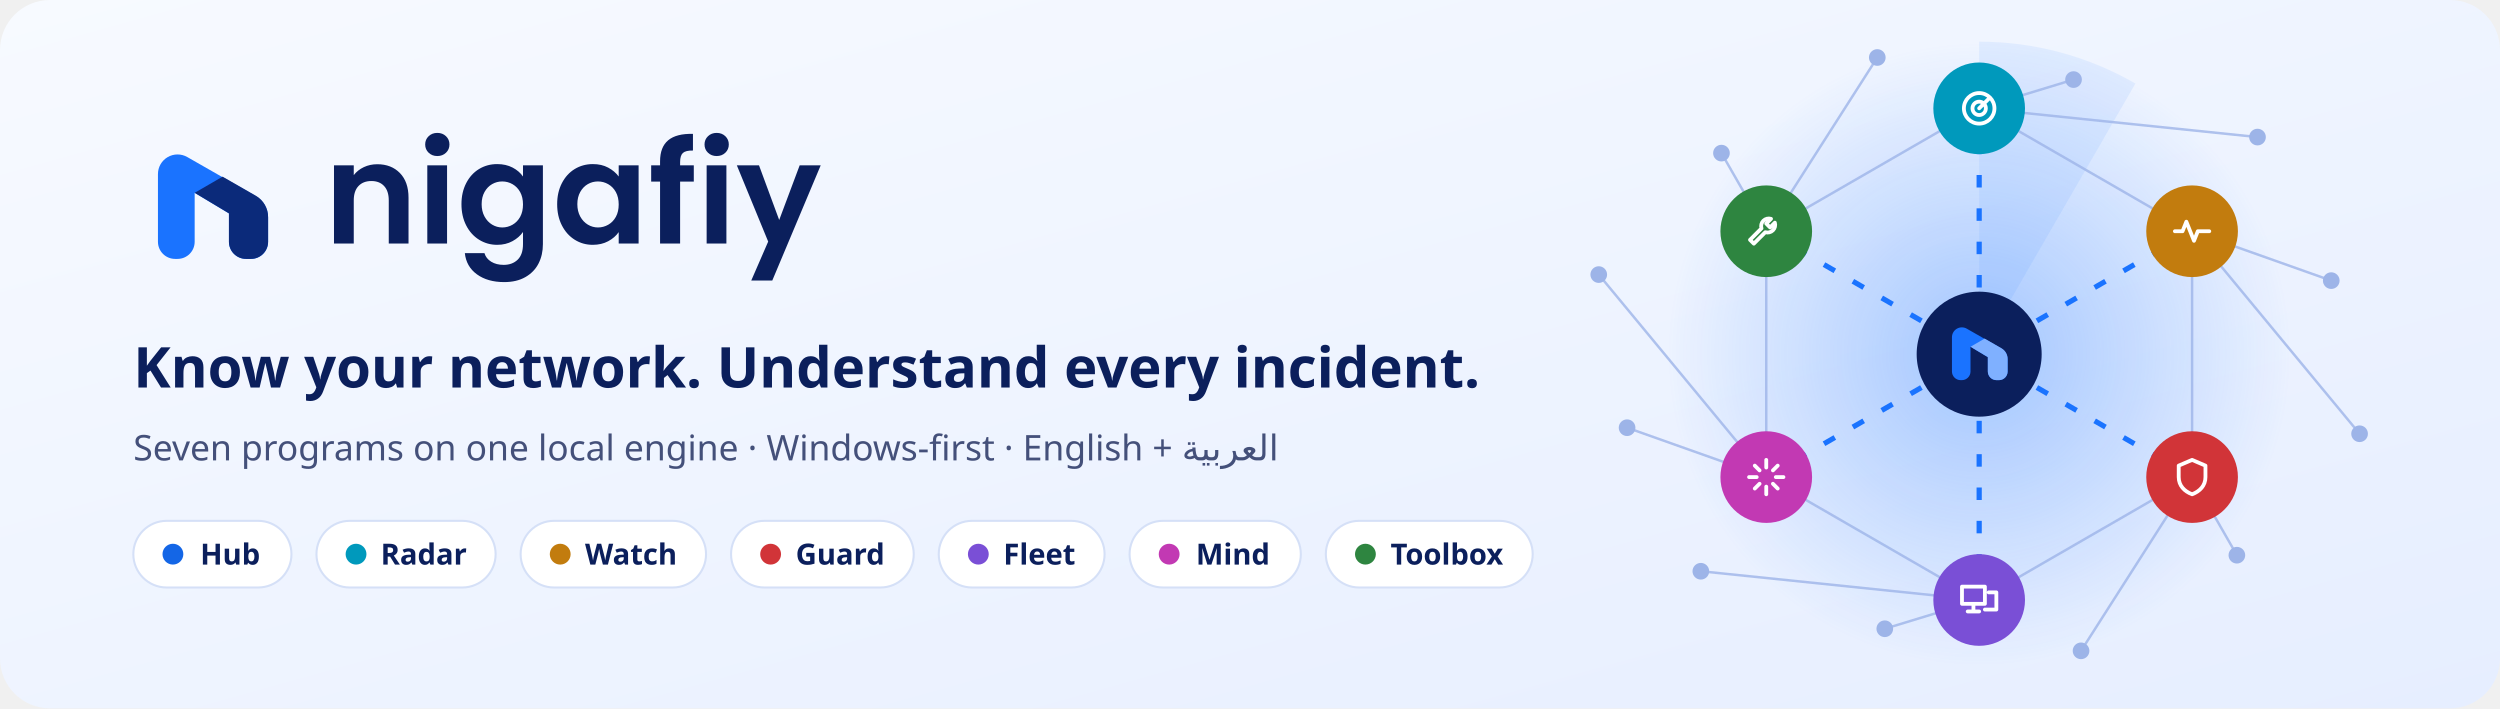
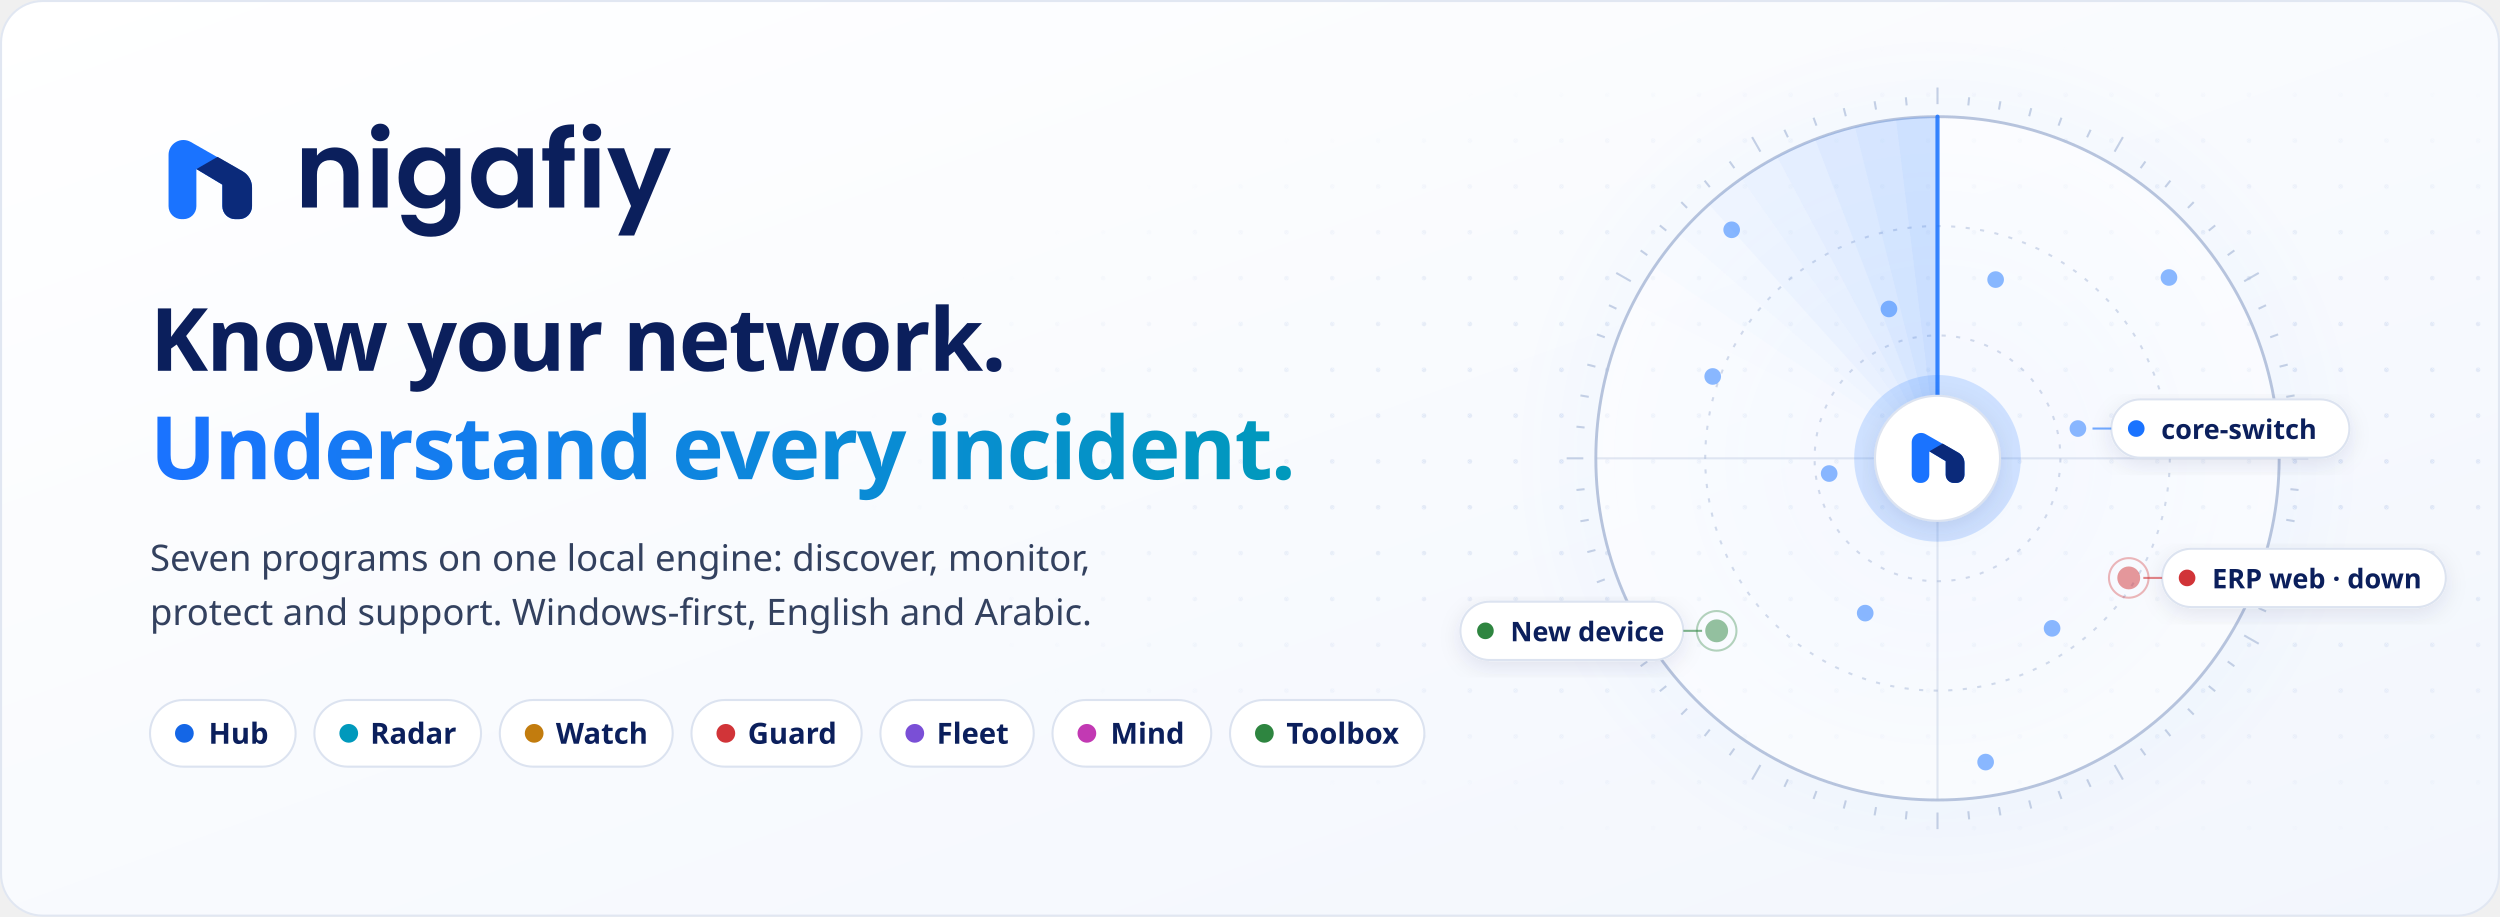
- <svg xmlns="http://www.w3.org/2000/svg" viewBox="0 0 1200 340" width="1200" height="340" role="img" aria-labelledby="t d">
+ <svg xmlns="http://www.w3.org/2000/svg" viewBox="0 0 1200 440" width="1200" height="440" role="img" aria-labelledby="t d">
  <defs>
    <linearGradient id="bg" x1="0" y1="0" x2="1" y2="1">
-       <stop offset="0" stop-color="#F7FAFF" />
-       <stop offset="1" stop-color="#E6EEFF" />
+       <stop offset="0" stop-color="#FFFFFF" />
+       <stop offset="1" stop-color="#F2F6FD" />
    </linearGradient>
-     <radialGradient id="glow" cx="0.5" cy="0.5" r="0.5">
-       <stop offset="0" stop-color="#1A73FF" stop-opacity="0.35" />
+     <linearGradient id="tileLight" x1="0" y1="0" x2="0" y2="1">
+       <stop offset="0" stop-color="#fff" stop-opacity=".22" />
+       <stop offset=".55" stop-color="#fff" stop-opacity="0" />
+     </linearGradient>
+     <pattern id="dots" width="22" height="22" patternUnits="userSpaceOnUse">
+       <circle cx="1.5" cy="1.5" r="1.1" fill="#C9D5EC" />
+     </pattern>
+     <filter id="sh" x="-10%" y="-20%" width="120%" height="150%">
+       <feDropShadow dx="0" dy="3" stdDeviation="5" flood-color="#0B1F5C" flood-opacity="0.09" />
+     </filter>
+     <marker id="arrow" viewBox="0 0 10 10" refX="8.5" refY="5" markerWidth="7" markerHeight="7" orient="auto-start-reverse">
+       <path d="M1.5 1.5L8.5 5L1.5 8.5" fill="none" stroke="#AFBEDA" stroke-width="1.8" stroke-linecap="round" stroke-linejoin="round" />
+     </marker>
+     <marker id="arrowA" viewBox="0 0 10 10" refX="8.5" refY="5" markerWidth="7" markerHeight="7" orient="auto-start-reverse">
+       <path d="M1.5 1.5L8.5 5L1.5 8.5" fill="none" stroke="#1A73FF" stroke-width="1.8" stroke-linecap="round" stroke-linejoin="round" />
+     </marker>
+     <marker id="arrowP" viewBox="0 0 10 10" refX="8.5" refY="5" markerWidth="7" markerHeight="7" orient="auto-start-reverse">
+       <path d="M1.5 1.5L8.5 5L1.5 8.5" fill="none" stroke="#7A4FD6" stroke-width="1.8" stroke-linecap="round" stroke-linejoin="round" />
+     </marker>
+     <marker id="arrowR" viewBox="0 0 10 10" refX="8.5" refY="5" markerWidth="7" markerHeight="7" orient="auto-start-reverse">
+       <path d="M1.5 1.5L8.5 5L1.5 8.5" fill="none" stroke="#D13438" stroke-width="1.8" stroke-linecap="round" stroke-linejoin="round" />
+     </marker>
+     <linearGradient id="headGrad" x1="0" y1="0" x2="1" y2="0">
+       <stop offset="0" stop-color="#1A73FF" />
+       <stop offset="1" stop-color="#0099BC" />
+     </linearGradient>
+     <radialGradient id="scope" cx="0.5" cy="0.5" r="0.5">
+       <stop offset="0" stop-color="#1A73FF" stop-opacity="0.09" />
      <stop offset="1" stop-color="#1A73FF" stop-opacity="0" />
    </radialGradient>
+     <radialGradient id="fadeDots" cx="0.79" cy="0.5" r="0.45">
+       <stop offset="0" stop-color="#fff" stop-opacity=".9" />
+       <stop offset="1" stop-color="#fff" stop-opacity="0" />
+     </radialGradient>
+     <mask id="dotMask">
+       <rect width="1200" height="440" fill="url(#fadeDots)" />
+     </mask>
    <style>
- text{font-family:-apple-system, BlinkMacSystemFont, 'Segoe UI', 'Noto Sans', Helvetica, Arial, sans-serif}
- .flow{stroke:#1A73FF;stroke-width:2.5;stroke-dasharray:6 10;animation:flow 1.6s linear infinite}
- .pulse{transform-box:fill-box;transform-origin:center;animation:pulse 3s ease-out infinite;opacity:0}
- .blink{fill:#9DB4E8;animation:blink 5.4s ease-in-out infinite}
- .halo{transform-box:fill-box;transform-origin:center;animation:breathe 4s ease-in-out infinite}
- .sweep{transform-origin:950px 170px;animation:spin 9s linear infinite}
- @keyframes flow{to{stroke-dashoffset:-32}}
- @keyframes pulse{0%{transform:scale(1);opacity:.7}100%{transform:scale(2.1);opacity:0}}
- @keyframes blink{0%,100%{opacity:.45}50%{opacity:1}}
- @keyframes breathe{0%,100%{transform:scale(.92);opacity:.7}50%{transform:scale(1.08);opacity:1}}
+ text{font-family:-apple-system, BlinkMacSystemFont, 'Segoe UI', 'Noto Sans', 'Noto Sans Arabic', Tahoma, Helvetica, Arial, sans-serif}
+ .pk{animation-name:pk;animation-iteration-count:infinite;animation-timing-function:cubic-bezier(.45,0,.4,1)}
+ @keyframes pk{0%{stroke-dashoffset:8}62%,100%{stroke-dashoffset:-101}}
+ 
+ .sweep{transform-origin:930px 220px;animation:spin 9s linear infinite}
+ .blip{animation:blip 9s ease-out infinite;opacity:.5}
+ .ping{transform-box:fill-box;transform-origin:center;animation:ping 9s ease-out infinite;opacity:0}
+ .core{transform-box:fill-box;transform-origin:center;animation:breathe 4.5s ease-in-out infinite}
@keyframes spin{to{transform:rotate(360deg)}}
- @media (prefers-reduced-motion: reduce){.a,.a *{animation:none!important}}
+ @keyframes blip{0%{opacity:1}55%,100%{opacity:.42}}
+ @keyframes ping{0%{transform:scale(1);opacity:.85}22%{transform:scale(4.2);opacity:0}100%{opacity:0}}
+ @keyframes breathe{0%,100%{transform:scale(1);opacity:.14}50%{transform:scale(1.25);opacity:.3}}
+ @media (prefers-reduced-motion: reduce){*{animation:none!important}.pk{display:none}.rm-show{opacity:1!important}}
</style>
  </defs>
-   <rect width="1200" height="340" rx="24" fill="url(#bg)" />
-   <svg x="64" y="62" width="330" height="75.2" viewBox="0 0 486.86 110.99">
+   <rect x=".5" y=".5" width="1199" height="439" rx="20" fill="url(#bg)" stroke="#E1E7F2" />
+   <rect x="1" y="1" width="1198" height="438" rx="20" fill="url(#dots)" mask="url(#dotMask)" />
+   <svg x="72" y="58" width="250" height="57" viewBox="0 0 486.86 110.99">
    <g transform="scale(3.4683)">
      <path d="M5 9.2a4 4 0 0 1 6-3.5l14 8A5 5 0 0 1 27.5 18v5a3.5 3.5 0 0 1-3.5 3.5h-1a3.5 3.5 0 0 1-3.5-3.5v-5.8L12.5 13v10a3.5 3.5 0 0 1-3.5 3.5h-.5A3.5 3.5 0 0 1 5 23z" fill="#1A73FF" />
      <path d="M12.5 13l5.7-3.3 6.8 3.9A5 5 0 0 1 27.5 18v5a3.5 3.5 0 0 1-3.5 3.5h-1a3.5 3.5 0 0 1-3.5-3.5v-5.8z" fill="#0B2A7A" />
    </g>
    <path d="M37.6 -56.2Q47.5 -56.2 53.6 -49.95Q59.7 -43.7 59.7 -32.5L59.7 -32.5L59.7 0L45.7 0L45.7 -30.6Q45.7 -37.2 42.4 -40.75Q39.1 -44.3 33.4 -44.3L33.4 -44.3Q27.6 -44.3 24.25 -40.75Q20.9 -37.2 20.9 -30.6L20.9 -30.6L20.9 0L6.9 0L6.9 -55.4L20.9 -55.4L20.9 -48.5Q23.7 -52.1 28.05 -54.15Q32.4 -56.2 37.6 -56.2L37.6 -56.2M80.1 -62Q76.4 -62 73.95 -64.35Q71.5 -66.7 71.5 -70.2L71.5 -70.2Q71.5 -73.7 73.95 -76.05Q76.4 -78.4 80.1 -78.4L80.1 -78.4Q83.8 -78.4 86.25 -76.05Q88.7 -73.7 88.7 -70.2L88.7 -70.2Q88.7 -66.7 86.25 -64.35Q83.8 -62 80.1 -62L80.1 -62M73 -55.4L87 -55.4L87 0L73 0L73 -55.4M122.5 -56.3Q128.7 -56.3 133.4 -53.85Q138.1 -51.4 140.8 -47.5L140.8 -47.5L140.8 -55.4L154.9 -55.4L154.9 0.4Q154.9 8.1 151.8 14.15Q148.7 20.2 142.5 23.75Q136.3 27.3 127.5 27.3L127.5 27.3Q115.7 27.3 108.15 21.8Q100.6 16.3 99.6 6.8L99.6 6.8L113.5 6.8Q114.6 10.6 118.25 12.85Q121.9 15.1 127.1 15.1L127.1 15.1Q133.2 15.1 137 11.45Q140.8 7.8 140.8 0.4L140.8 0.4L140.8 -8.2Q138.1 -4.3 133.35 -1.7Q128.6 0.9 122.5 0.9L122.5 0.9Q115.5 0.9 109.7 -2.7Q103.9 -6.3 100.55 -12.85Q97.2 -19.4 97.2 -27.9L97.2 -27.9Q97.2 -36.3 100.55 -42.8Q103.9 -49.3 109.65 -52.8Q115.4 -56.3 122.5 -56.3L122.5 -56.3M140.8 -27.7Q140.8 -32.8 138.8 -36.45Q136.8 -40.1 133.4 -42.05Q130 -44 126.1 -44L126.1 -44Q122.2 -44 118.9 -42.1Q115.6 -40.2 113.55 -36.55Q111.5 -32.9 111.5 -27.9L111.5 -27.9Q111.5 -22.9 113.55 -19.15Q115.6 -15.4 118.95 -13.4Q122.3 -11.4 126.1 -11.4L126.1 -11.4Q130 -11.4 133.4 -13.35Q136.8 -15.3 138.8 -18.95Q140.8 -22.6 140.8 -27.7L140.8 -27.7M165 -27.9Q165 -36.3 168.35 -42.8Q171.7 -49.3 177.45 -52.8Q183.2 -56.3 190.3 -56.3L190.3 -56.3Q196.5 -56.3 201.15 -53.8Q205.8 -51.3 208.6 -47.5L208.6 -47.5L208.6 -55.4L222.7 -55.4L222.7 0L208.6 0L208.6 -8.1Q205.9 -4.2 201.15 -1.65Q196.4 0.9 190.2 0.9L190.2 0.9Q183.2 0.9 177.45 -2.7Q171.7 -6.3 168.35 -12.85Q165 -19.4 165 -27.9L165 -27.9M208.6 -27.7Q208.6 -32.8 206.6 -36.45Q204.6 -40.1 201.2 -42.05Q197.8 -44 193.9 -44L193.9 -44Q190 -44 186.7 -42.1Q183.4 -40.2 181.35 -36.55Q179.3 -32.9 179.3 -27.9L179.3 -27.9Q179.3 -22.9 181.35 -19.15Q183.4 -15.4 186.75 -13.4Q190.1 -11.4 193.9 -11.4L193.9 -11.4Q197.8 -11.4 201.2 -13.35Q204.6 -15.3 206.6 -18.95Q208.6 -22.6 208.6 -27.7L208.6 -27.7M261.8 -55.4L261.8 -43.9L252.1 -43.9L252.1 0L237.9 0L237.9 -43.9L231.6 -43.9L231.6 -55.4L237.9 -55.4L237.9 -58.2Q237.9 -68.4 243.7 -73.2Q249.5 -78 261.2 -77.7L261.2 -77.7L261.2 -65.9Q256.1 -66 254.1 -64.2Q252.1 -62.4 252.1 -57.7L252.1 -57.7L252.1 -55.4L261.8 -55.4M278 -62Q274.3 -62 271.85 -64.35Q269.4 -66.7 269.4 -70.2L269.4 -70.2Q269.4 -73.7 271.85 -76.05Q274.3 -78.4 278 -78.4L278 -78.4Q281.7 -78.4 284.15 -76.05Q286.6 -73.7 286.6 -70.2L286.6 -70.2Q286.6 -66.7 284.15 -64.35Q281.7 -62 278 -62L278 -62M270.9 -55.4L284.9 -55.4L284.9 0L270.9 0L270.9 -55.4M336.8 -55.4L351.7 -55.4L317.4 26.2L302.5 26.2L314.5 -1.4L292.3 -55.4L308 -55.4L322.3 -16.7L336.8 -55.4" transform="translate(135.16 81.04)" fill="#0B1F5C" />
  </svg>
-   <text x="64" y="186" font-size="27" font-weight="700" fill="#0B1F5C">Know your network. Understand every incident.</text>
-   <text x="64" y="221" font-size="17" fill="#44507A">Seven programs on one local engine · Windows-first · English + العربية</text>
-   <g>
-     <rect x="64.0" y="250" width="75.9" height="32" rx="16" fill="#FFFFFF" stroke="#D5E0F7" />
-     <circle cx="83.0" cy="266" r="5" fill="#1466E6" />
-     <text x="110.5" y="271" text-anchor="middle" font-size="14" font-weight="600" fill="#0B1F5C">Hub</text>
-   </g>
-   <g>
-     <rect x="151.9" y="250" width="86.0" height="32" rx="16" fill="#FFFFFF" stroke="#D5E0F7" />
-     <circle cx="170.9" cy="266" r="5" fill="#0099BC" />
-     <text x="203.4" y="271" text-anchor="middle" font-size="14" font-weight="600" fill="#0B1F5C">Radar</text>
-   </g>
-   <g>
-     <rect x="249.9" y="250" width="89.0" height="32" rx="16" fill="#FFFFFF" stroke="#D5E0F7" />
-     <circle cx="268.9" cy="266" r="5" fill="#C27C0E" />
-     <text x="302.9" y="271" text-anchor="middle" font-size="14" font-weight="600" fill="#0B1F5C">Watch</text>
-   </g>
-   <g>
-     <rect x="350.9" y="250" width="87.7" height="32" rx="16" fill="#FFFFFF" stroke="#D5E0F7" />
-     <circle cx="369.9" cy="266" r="5" fill="#D13438" />
-     <text x="403.3" y="271" text-anchor="middle" font-size="14" font-weight="600" fill="#0B1F5C">Guard</text>
-   </g>
-   <g>
-     <rect x="450.6" y="250" width="79.6" height="32" rx="16" fill="#FFFFFF" stroke="#D5E0F7" />
-     <circle cx="469.6" cy="266" r="5" fill="#7A4FD6" />
-     <text x="498.9" y="271" text-anchor="middle" font-size="14" font-weight="600" fill="#0B1F5C">Fleet</text>
-   </g>
-   <g>
-     <rect x="542.2" y="250" width="82.2" height="32" rx="16" fill="#FFFFFF" stroke="#D5E0F7" />
-     <circle cx="561.2" cy="266" r="5" fill="#C239B3" />
-     <text x="591.8" y="271" text-anchor="middle" font-size="14" font-weight="600" fill="#0B1F5C">Mind</text>
-   </g>
-   <g>
-     <rect x="636.4" y="250" width="99.3" height="32" rx="16" fill="#FFFFFF" stroke="#D5E0F7" />
-     <circle cx="655.4" cy="266" r="5" fill="#2E8540" />
-     <text x="694.5" y="271" text-anchor="middle" font-size="14" font-weight="600" fill="#0B1F5C">Toolbox</text>
-   </g>
-   <g class="a">
-     <circle class="halo" cx="950" cy="170" r="150" fill="url(#glow)" />
-     <g class="sweep">
-       <path d="M950 170L950 20A150 150 0 0 1 1025.0 40.1Z" fill="#1A73FF" opacity="0.08" />
-     </g>
-     <g stroke="#9DB4E8" stroke-width="1.2" opacity="0.8">
-       <line x1="950" y1="52" x2="995.3" y2="38.2" />
-       <line x1="950" y1="52" x2="1083.6" y2="65.8" />
-       <line x1="1052.2" y1="111" x2="1119" y2="134.7" />
-       <line x1="1052.2" y1="111" x2="1132.6" y2="208.2" />
-       <line x1="1052.2" y1="229" x2="1073.7" y2="266.5" />
-       <line x1="1052.2" y1="229" x2="998.9" y2="312.4" />
-       <line x1="950" y1="288" x2="904.7" y2="301.8" />
-       <line x1="950" y1="288" x2="816.4" y2="274.2" />
-       <line x1="847.8" y1="229" x2="781" y2="205.3" />
-       <line x1="847.8" y1="229" x2="767.4" y2="131.8" />
-       <line x1="847.8" y1="111" x2="826.3" y2="73.5" />
-       <line x1="847.8" y1="111" x2="901.1" y2="27.6" />
-       <line x1="950" y1="52" x2="1052.2" y2="111" />
-       <line x1="1052.2" y1="111" x2="1052.2" y2="229" />
-       <line x1="1052.2" y1="229" x2="950" y2="288" />
-       <line x1="950" y1="288" x2="847.8" y2="229" />
-       <line x1="847.8" y1="229" x2="847.8" y2="111" />
-       <line x1="847.8" y1="111" x2="950" y2="52" />
-     </g>
-     <g>
-       <line class="flow" style="animation-delay:-0.00s" x1="950" y1="170" x2="950" y2="52" />
-       <line class="flow" style="animation-delay:-0.35s" x1="950" y1="170" x2="1052.2" y2="111" />
-       <line class="flow" style="animation-delay:-0.70s" x1="950" y1="170" x2="1052.2" y2="229" />
-       <line class="flow" style="animation-delay:-1.05s" x1="950" y1="170" x2="950" y2="288" />
-       <line class="flow" style="animation-delay:-1.40s" x1="950" y1="170" x2="847.8" y2="229" />
-       <line class="flow" style="animation-delay:-1.75s" x1="950" y1="170" x2="847.8" y2="111" />
-     </g>
-     <circle class="blink" style="animation-delay:0.00s" cx="995.3" cy="38.2" r="4" />
-     <circle class="blink" style="animation-delay:0.45s" cx="1083.6" cy="65.8" r="4" />
-     <circle class="blink" style="animation-delay:0.90s" cx="1119" cy="134.7" r="4" />
-     <circle class="blink" style="animation-delay:1.35s" cx="1132.6" cy="208.2" r="4" />
-     <circle class="blink" style="animation-delay:1.80s" cx="1073.7" cy="266.5" r="4" />
-     <circle class="blink" style="animation-delay:2.25s" cx="998.9" cy="312.4" r="4" />
-     <circle class="blink" style="animation-delay:2.70s" cx="904.7" cy="301.8" r="4" />
-     <circle class="blink" style="animation-delay:3.15s" cx="816.4" cy="274.2" r="4" />
-     <circle class="blink" style="animation-delay:3.60s" cx="781" cy="205.3" r="4" />
-     <circle class="blink" style="animation-delay:4.05s" cx="767.4" cy="131.8" r="4" />
-     <circle class="blink" style="animation-delay:4.50s" cx="826.3" cy="73.5" r="4" />
-     <circle class="blink" style="animation-delay:4.95s" cx="901.1" cy="27.6" r="4" />
-     <g>
-       <circle class="pulse" style="animation-delay:0.0s" cx="950" cy="52" r="22" fill="none" stroke="#0099BC" stroke-width="2" />
-       <circle cx="950" cy="52" r="22" fill="#0099BC" />
-       <path d="M12 12m-8 0a8 8 0 1 0 16 0a8 8 0 1 0-16 0M12 12m-3.5 0a3.5 3.5 0 1 0 7 0a3.5 3.5 0 1 0-7 0M12 12l5.5-5.5" transform="translate(939.00 41.00) scale(0.9167)" fill="none" stroke="#fff" stroke-width="2" stroke-linecap="round" stroke-linejoin="round" />
-     </g>
-     <g>
-       <circle class="pulse" style="animation-delay:0.5s" cx="1052.2" cy="111" r="22" fill="none" stroke="#C27C0E" stroke-width="2" />
-       <circle cx="1052.2" cy="111" r="22" fill="#C27C0E" />
-       <path d="M3 12h4l2-5 4 10 2-5h6" transform="translate(1041.20 100.00) scale(0.9167)" fill="none" stroke="#fff" stroke-width="2" stroke-linecap="round" stroke-linejoin="round" />
-     </g>
-     <g>
-       <circle class="pulse" style="animation-delay:1.0s" cx="1052.2" cy="229" r="22" fill="none" stroke="#D13438" stroke-width="2" />
-       <circle cx="1052.2" cy="229" r="22" fill="#D13438" />
-       <path d="M12 3l7 3v6c0 4.5-3 7.5-7 9-4-1.5-7-4.5-7-9V6z" transform="translate(1041.20 218.00) scale(0.9167)" fill="none" stroke="#fff" stroke-width="2" stroke-linecap="round" stroke-linejoin="round" />
-     </g>
-     <g>
-       <circle class="pulse" style="animation-delay:1.5s" cx="950" cy="288" r="22" fill="none" stroke="#7A4FD6" stroke-width="2" />
-       <circle cx="950" cy="288" r="22" fill="#7A4FD6" />
-       <path d="M3 5h12v9H3zM6 18h6M9 14v4M17 8h4v9h-6" transform="translate(939.00 277.00) scale(0.9167)" fill="none" stroke="#fff" stroke-width="2" stroke-linecap="round" stroke-linejoin="round" />
-     </g>
-     <g>
-       <circle class="pulse" style="animation-delay:2.0s" cx="847.8" cy="229" r="22" fill="none" stroke="#C239B3" stroke-width="2" />
-       <circle cx="847.8" cy="229" r="22" fill="#C239B3" />
-       <path d="M12 3v4M12 17v4M3 12h4M17 12h4M6 6l2.5 2.5M15.5 15.5L18 18M18 6l-2.5 2.5M8.5 15.5L6 18" transform="translate(836.80 218.00) scale(0.9167)" fill="none" stroke="#fff" stroke-width="2" stroke-linecap="round" stroke-linejoin="round" />
-     </g>
-     <g>
-       <circle class="pulse" style="animation-delay:2.5s" cx="847.8" cy="111" r="22" fill="none" stroke="#2E8540" stroke-width="2" />
-       <circle cx="847.8" cy="111" r="22" fill="#2E8540" />
-       <path d="M14.5 5.5a4 4 0 0 0-5 5l-6 6 2 2 6-6a4 4 0 0 0 5-5l-2.5 2.5-2-2z" transform="translate(836.80 100.00) scale(0.9167)" fill="none" stroke="#fff" stroke-width="2" stroke-linecap="round" stroke-linejoin="round" />
-     </g>
-     <circle class="pulse" cx="950" cy="170" r="30" fill="none" stroke="#1A73FF" stroke-width="2.5" />
-     <circle cx="950" cy="170" r="30" fill="#0B1F5C" />
-     <svg x="931" y="151" width="38" height="38" viewBox="0 0 32 32">
-       <path d="M5 9.2a4 4 0 0 1 6-3.5l14 8A5 5 0 0 1 27.5 18v5a3.5 3.5 0 0 1-3.5 3.5h-1a3.5 3.5 0 0 1-3.5-3.5v-5.8L12.5 13v10a3.5 3.5 0 0 1-3.5 3.5h-.5A3.5 3.5 0 0 1 5 23z" fill="#1A73FF" />
-       <path d="M12.5 13l5.7-3.3 6.8 3.9A5 5 0 0 1 27.5 18v5a3.5 3.5 0 0 1-3.5 3.5h-1a3.5 3.5 0 0 1-3.5-3.5v-5.8z" fill="#7FB0FF" />
-     </svg>
-   </g>
+   <text x="72" y="178" font-size="42" font-weight="700" fill="#0B1F5C" letter-spacing="-0.8">Know your network.</text>
+   <text x="72" y="230" font-size="42" font-weight="700" fill="url(#headGrad)" letter-spacing="-0.8">Understand every incident.</text>
+   <text x="72" y="274" font-size="17.5" fill="#33415F">Seven programs on one local engine: discover, monitor,</text>
+   <text x="72" y="300" font-size="17.5" fill="#33415F">protect and support. Windows-first, English and Arabic.</text>
+   <g>
+     <rect x="72" y="336" width="69.9" height="32" rx="16" fill="#FFFFFF" stroke="#DCE3F0" />
+     <circle cx="88.5" cy="352" r="4.5" fill="#1466E6" />
+     <text x="114.5" y="357" text-anchor="middle" font-size="14" font-weight="600" fill="#0B1F5C">Hub</text>
+   </g>
+   <g>
+     <rect x="150.9" y="336" width="80" height="32" rx="16" fill="#FFFFFF" stroke="#DCE3F0" />
+     <circle cx="167.4" cy="352" r="4.5" fill="#0099BC" />
+     <text x="198.4" y="357" text-anchor="middle" font-size="14" font-weight="600" fill="#0B1F5C">Radar</text>
+   </g>
+   <g>
+     <rect x="239.9" y="336" width="83" height="32" rx="16" fill="#FFFFFF" stroke="#DCE3F0" />
+     <circle cx="256.4" cy="352" r="4.5" fill="#C27C0E" />
+     <text x="288.9" y="357" text-anchor="middle" font-size="14" font-weight="600" fill="#0B1F5C">Watch</text>
+   </g>
+   <g>
+     <rect x="331.9" y="336" width="81.7" height="32" rx="16" fill="#FFFFFF" stroke="#DCE3F0" />
+     <circle cx="348.4" cy="352" r="4.5" fill="#D13438" />
+     <text x="380.3" y="357" text-anchor="middle" font-size="14" font-weight="600" fill="#0B1F5C">Guard</text>
+   </g>
+   <g>
+     <rect x="422.6" y="336" width="73.6" height="32" rx="16" fill="#FFFFFF" stroke="#DCE3F0" />
+     <circle cx="439.1" cy="352" r="4.5" fill="#7A4FD6" />
+     <text x="466.9" y="357" text-anchor="middle" font-size="14" font-weight="600" fill="#0B1F5C">Fleet</text>
+   </g>
+   <g>
+     <rect x="505.2" y="336" width="76.2" height="32" rx="16" fill="#FFFFFF" stroke="#DCE3F0" />
+     <circle cx="521.7" cy="352" r="4.5" fill="#C239B3" />
+     <text x="550.8" y="357" text-anchor="middle" font-size="14" font-weight="600" fill="#0B1F5C">Mind</text>
+   </g>
+   <g>
+     <rect x="590.4" y="336" width="93.3" height="32" rx="16" fill="#FFFFFF" stroke="#DCE3F0" />
+     <circle cx="606.9" cy="352" r="4.5" fill="#2E8540" />
+     <text x="644.5" y="357" text-anchor="middle" font-size="14" font-weight="600" fill="#0B1F5C">Toolbox</text>
+   </g>
+   <circle cx="930" cy="220" r="204" fill="url(#scope)" />
+   <circle cx="930" cy="220" r="164" fill="#FFFFFF" fill-opacity="0.6" />
+   <circle cx="930" cy="220" r="59" fill="none" stroke="#AFBEDA" stroke-opacity="0.55" stroke-width="1" stroke-dasharray="2 5" />
+   <circle cx="930" cy="220" r="111.5" fill="none" stroke="#AFBEDA" stroke-opacity="0.55" stroke-width="1" stroke-dasharray="2 5" />
+   <circle cx="930" cy="220" r="164" fill="none" stroke="#AFBEDA" stroke-opacity="0.9" stroke-width="1.4" />
+   <g stroke="#AFBEDA" stroke-width="1" stroke-opacity=".7">
+     <line x1="930" y1="50" x2="930" y2="42" />
+     <line x1="944.8" y1="50.6" x2="945.2" y2="46.7" />
+     <line x1="959.5" y1="52.6" x2="960.2" y2="48.6" />
+     <line x1="974" y1="55.8" x2="975" y2="51.9" />
+     <line x1="988.1" y1="60.3" x2="989.5" y2="56.5" />
+     <line x1="1001.8" y1="65.9" x2="1003.5" y2="62.3" />
+     <line x1="1015" y1="72.8" x2="1019" y2="65.8" />
+     <line x1="1027.5" y1="80.7" x2="1029.8" y2="77.5" />
+     <line x1="1039.3" y1="89.8" x2="1041.8" y2="86.7" />
+     <line x1="1050.2" y1="99.8" x2="1053" y2="97" />
+     <line x1="1060.2" y1="110.7" x2="1063.3" y2="108.2" />
+     <line x1="1069.3" y1="122.5" x2="1072.5" y2="120.2" />
+     <line x1="1077.2" y1="135" x2="1084.2" y2="131" />
+     <line x1="1084.1" y1="148.2" x2="1087.7" y2="146.5" />
+     <line x1="1089.7" y1="161.9" x2="1093.5" y2="160.5" />
+     <line x1="1094.2" y1="176" x2="1098.1" y2="175" />
+     <line x1="1097.4" y1="190.5" x2="1101.4" y2="189.8" />
+     <line x1="1099.4" y1="205.2" x2="1103.3" y2="204.8" />
+     <line x1="1100" y1="220" x2="1108" y2="220" />
+     <line x1="1099.4" y1="234.8" x2="1103.3" y2="235.2" />
+     <line x1="1097.4" y1="249.5" x2="1101.4" y2="250.2" />
+     <line x1="1094.2" y1="264" x2="1098.1" y2="265" />
+     <line x1="1089.7" y1="278.1" x2="1093.5" y2="279.5" />
+     <line x1="1084.1" y1="291.8" x2="1087.7" y2="293.5" />
+     <line x1="1077.2" y1="305" x2="1084.2" y2="309" />
+     <line x1="1069.3" y1="317.5" x2="1072.5" y2="319.8" />
+     <line x1="1060.2" y1="329.3" x2="1063.3" y2="331.8" />
+     <line x1="1050.2" y1="340.2" x2="1053" y2="343" />
+     <line x1="1039.3" y1="350.2" x2="1041.8" y2="353.3" />
+     <line x1="1027.5" y1="359.3" x2="1029.8" y2="362.5" />
+     <line x1="1015" y1="367.2" x2="1019" y2="374.2" />
+     <line x1="1001.8" y1="374.1" x2="1003.5" y2="377.7" />
+     <line x1="988.1" y1="379.7" x2="989.5" y2="383.5" />
+     <line x1="974" y1="384.2" x2="975" y2="388.1" />
+     <line x1="959.5" y1="387.4" x2="960.2" y2="391.4" />
+     <line x1="944.8" y1="389.4" x2="945.2" y2="393.3" />
+     <line x1="930" y1="390" x2="930" y2="398" />
+     <line x1="915.2" y1="389.4" x2="914.8" y2="393.3" />
+     <line x1="900.5" y1="387.4" x2="899.8" y2="391.4" />
+     <line x1="886" y1="384.2" x2="885" y2="388.1" />
+     <line x1="871.9" y1="379.7" x2="870.5" y2="383.5" />
+     <line x1="858.2" y1="374.1" x2="856.5" y2="377.7" />
+     <line x1="845" y1="367.2" x2="841" y2="374.2" />
+     <line x1="832.5" y1="359.3" x2="830.2" y2="362.5" />
+     <line x1="820.7" y1="350.2" x2="818.2" y2="353.3" />
+     <line x1="809.8" y1="340.2" x2="807" y2="343" />
+     <line x1="799.8" y1="329.3" x2="796.7" y2="331.8" />
+     <line x1="790.7" y1="317.5" x2="787.5" y2="319.8" />
+     <line x1="782.8" y1="305" x2="775.8" y2="309" />
+     <line x1="775.9" y1="291.8" x2="772.3" y2="293.5" />
+     <line x1="770.3" y1="278.1" x2="766.5" y2="279.5" />
+     <line x1="765.8" y1="264" x2="761.9" y2="265" />
+     <line x1="762.6" y1="249.5" x2="758.6" y2="250.2" />
+     <line x1="760.6" y1="234.8" x2="756.7" y2="235.2" />
+     <line x1="760" y1="220" x2="752" y2="220" />
+     <line x1="760.6" y1="205.2" x2="756.7" y2="204.8" />
+     <line x1="762.6" y1="190.5" x2="758.6" y2="189.8" />
+     <line x1="765.8" y1="176" x2="761.9" y2="175" />
+     <line x1="770.3" y1="161.9" x2="766.5" y2="160.5" />
+     <line x1="775.9" y1="148.2" x2="772.3" y2="146.5" />
+     <line x1="782.8" y1="135" x2="775.8" y2="131" />
+     <line x1="790.7" y1="122.5" x2="787.5" y2="120.2" />
+     <line x1="799.8" y1="110.7" x2="796.7" y2="108.2" />
+     <line x1="809.8" y1="99.8" x2="807" y2="97" />
+     <line x1="820.7" y1="89.8" x2="818.2" y2="86.7" />
+     <line x1="832.5" y1="80.7" x2="830.2" y2="77.5" />
+     <line x1="845" y1="72.8" x2="841" y2="65.8" />
+     <line x1="858.2" y1="65.9" x2="856.5" y2="62.3" />
+     <line x1="871.9" y1="60.3" x2="870.5" y2="56.5" />
+     <line x1="886" y1="55.8" x2="885" y2="51.9" />
+     <line x1="900.5" y1="52.6" x2="899.8" y2="48.6" />
+     <line x1="915.2" y1="50.6" x2="914.8" y2="46.7" />
+   </g>
+   <g stroke="#AFBEDA" stroke-opacity=".35">
+     <line x1="766" y1="220" x2="1094" y2="220" />
+     <line x1="930" y1="56" x2="930" y2="384" />
+   </g>
+   <g class="sweep">
+     <path d="M930 220L910 57.2A164 164 0 0 1 930 56Z" fill="#1A73FF" opacity="0.200" />
+     <path d="M930 220L890.3 60.9A164 164 0 0 1 910 57.2Z" fill="#1A73FF" opacity="0.166" />
+     <path d="M930 220L871.2 66.9A164 164 0 0 1 890.3 60.9Z" fill="#1A73FF" opacity="0.134" />
+     <path d="M930 220L853 75.2A164 164 0 0 1 871.2 66.9Z" fill="#1A73FF" opacity="0.105" />
+     <path d="M930 220L835.9 85.7A164 164 0 0 1 853 75.2Z" fill="#1A73FF" opacity="0.078" />
+     <path d="M930 220L820.3 98.1A164 164 0 0 1 835.9 85.7Z" fill="#1A73FF" opacity="0.055" />
+     <path d="M930 220L806.2 112.4A164 164 0 0 1 820.3 98.1Z" fill="#1A73FF" opacity="0.034" />
+     <path d="M930 220L794 128.3A164 164 0 0 1 806.2 112.4Z" fill="#1A73FF" opacity="0.018" />
+     <path d="M930 220L783.9 145.5A164 164 0 0 1 794 128.3Z" fill="#1A73FF" opacity="0.006" />
+     <line x1="930" y1="220" x2="930" y2="56" stroke="#1A73FF" stroke-width="2" stroke-linecap="round" opacity=".85" />
+   </g>
+   <g>
+     <circle class="ping" style="animation-delay:-8.55s" cx="957.9" cy="134.2" r="4" fill="none" stroke="#1A73FF" stroke-width="1.6" />
+     <circle class="blip rm-show" style="animation-delay:-8.55s" cx="957.9" cy="134.2" r="4" fill="#1A73FF" />
+   </g>
+   <g>
+     <circle class="ping" style="animation-delay:-7.7s" cx="1041.1" cy="133.2" r="4" fill="none" stroke="#1A73FF" stroke-width="1.6" />
+     <circle class="blip rm-show" style="animation-delay:-7.7s" cx="1041.1" cy="133.2" r="4" fill="#1A73FF" />
+   </g>
+   <g>
+     <circle class="ping" style="animation-delay:-7.05s" cx="997.4" cy="205.7" r="4" fill="none" stroke="#1A73FF" stroke-width="1.6" />
+     <circle class="blip rm-show" style="animation-delay:-7.05s" cx="997.4" cy="205.7" r="4" fill="#1A73FF" />
+   </g>
+   <g>
+     <circle class="ping" style="animation-delay:-5.95s" cx="1021.8" cy="277.4" r="5.5" fill="none" stroke="#D13438" stroke-width="1.6" />
+     <circle class="blip rm-show" style="animation-delay:-5.95s" cx="1021.8" cy="277.4" r="5.5" fill="#D13438" />
+     <circle cx="1021.8" cy="277.4" r="9.5" fill="none" stroke="#D13438" stroke-opacity=".35" />
+   </g>
+   <g>
+     <circle class="ping" style="animation-delay:-5.35s" cx="985" cy="301.6" r="4" fill="none" stroke="#1A73FF" stroke-width="1.6" />
+     <circle class="blip rm-show" style="animation-delay:-5.35s" cx="985" cy="301.6" r="4" fill="#1A73FF" />
+   </g>
+   <g>
+     <circle class="ping" style="animation-delay:-4.73s" cx="953.1" cy="365.8" r="4" fill="none" stroke="#1A73FF" stroke-width="1.6" />
+     <circle class="blip rm-show" style="animation-delay:-4.73s" cx="953.1" cy="365.8" r="4" fill="#1A73FF" />
+   </g>
+   <g>
+     <circle class="ping" style="animation-delay:-3.88s" cx="895.3" cy="294.3" r="4" fill="none" stroke="#1A73FF" stroke-width="1.6" />
+     <circle class="blip rm-show" style="animation-delay:-3.88s" cx="895.3" cy="294.3" r="4" fill="#1A73FF" />
+   </g>
+   <g>
+     <circle class="ping" style="animation-delay:-3.2s" cx="824" cy="302.8" r="5.5" fill="none" stroke="#2E8540" stroke-width="1.6" />
+     <circle class="blip rm-show" style="animation-delay:-3.2s" cx="824" cy="302.8" r="5.5" fill="#2E8540" />
+     <circle cx="824" cy="302.8" r="9.5" fill="none" stroke="#2E8540" stroke-opacity=".35" />
+   </g>
+   <g>
+     <circle class="ping" style="animation-delay:-2.45s" cx="878" cy="227.3" r="4" fill="none" stroke="#1A73FF" stroke-width="1.6" />
+     <circle class="blip rm-show" style="animation-delay:-2.45s" cx="878" cy="227.3" r="4" fill="#1A73FF" />
+   </g>
+   <g>
+     <circle class="ping" style="animation-delay:-1.75s" cx="822.1" cy="180.7" r="4" fill="none" stroke="#1A73FF" stroke-width="1.6" />
+     <circle class="blip rm-show" style="animation-delay:-1.75s" cx="822.1" cy="180.7" r="4" fill="#1A73FF" />
+   </g>
+   <g>
+     <circle class="ping" style="animation-delay:-1.05s" cx="831.2" cy="110.3" r="4" fill="none" stroke="#1A73FF" stroke-width="1.6" />
+     <circle class="blip rm-show" style="animation-delay:-1.05s" cx="831.2" cy="110.3" r="4" fill="#1A73FF" />
+   </g>
+   <g>
+     <circle class="ping" style="animation-delay:-0.45s" cx="906.7" cy="148.3" r="4" fill="none" stroke="#1A73FF" stroke-width="1.6" />
+     <circle class="blip rm-show" style="animation-delay:-0.45s" cx="906.7" cy="148.3" r="4" fill="#1A73FF" />
+   </g>
+   <g filter="url(#sh)">
+     <rect x="1013.4" y="191.7" width="114.3" height="28" rx="14" fill="#FFFFFF" stroke="#DCE3F0" />
+   </g>
+   <circle cx="1025.4" cy="205.7" r="4" fill="#1A73FF" />
+   <text x="1037.4" y="210.7" font-size="13" font-weight="600" fill="#0B1F5C">core-switch</text>
+   <line x1="1004.4" y1="205.7" x2="1013.4" y2="205.7" stroke="#1A73FF" stroke-opacity=".6" />
+   <g filter="url(#sh)">
+     <rect x="1037.8" y="263.4" width="136.2" height="28" rx="14" fill="#FFFFFF" stroke="#DCE3F0" />
+   </g>
+   <circle cx="1049.8" cy="277.4" r="4" fill="#D13438" />
+   <text x="1061.8" y="282.4" font-size="13" font-weight="600" fill="#0B1F5C">ERP web · down</text>
+   <line x1="1028.8" y1="277.4" x2="1037.8" y2="277.4" stroke="#D13438" stroke-opacity=".6" />
+   <g filter="url(#sh)">
+     <rect x="701" y="288.8" width="107" height="28" rx="14" fill="#FFFFFF" stroke="#DCE3F0" />
+   </g>
+   <circle cx="713" cy="302.8" r="4" fill="#2E8540" />
+   <text x="725" y="307.8" font-size="13" font-weight="600" fill="#0B1F5C">New device</text>
+   <line x1="817" y1="302.8" x2="808" y2="302.8" stroke="#2E8540" stroke-opacity=".6" />
+   <circle class="core" cx="930" cy="220" r="40" fill="#1A73FF" opacity=".18" />
+   <circle cx="930" cy="220" r="30" fill="#FFFFFF" stroke="#DCE3F0" filter="url(#sh)" />
+   <svg x="912" y="202" width="36" height="36" viewBox="0 0 32 32">
+     <path d="M5 9.2a4 4 0 0 1 6-3.5l14 8A5 5 0 0 1 27.5 18v5a3.5 3.5 0 0 1-3.5 3.5h-1a3.5 3.5 0 0 1-3.5-3.5v-5.8L12.5 13v10a3.5 3.5 0 0 1-3.5 3.5h-.5A3.5 3.5 0 0 1 5 23z" fill="#1A73FF" />
+     <path d="M12.5 13l5.7-3.3 6.8 3.9A5 5 0 0 1 27.5 18v5a3.5 3.5 0 0 1-3.5 3.5h-1a3.5 3.5 0 0 1-3.5-3.5v-5.8z" fill="#0B2A7A" />
+   </svg>
</svg>
